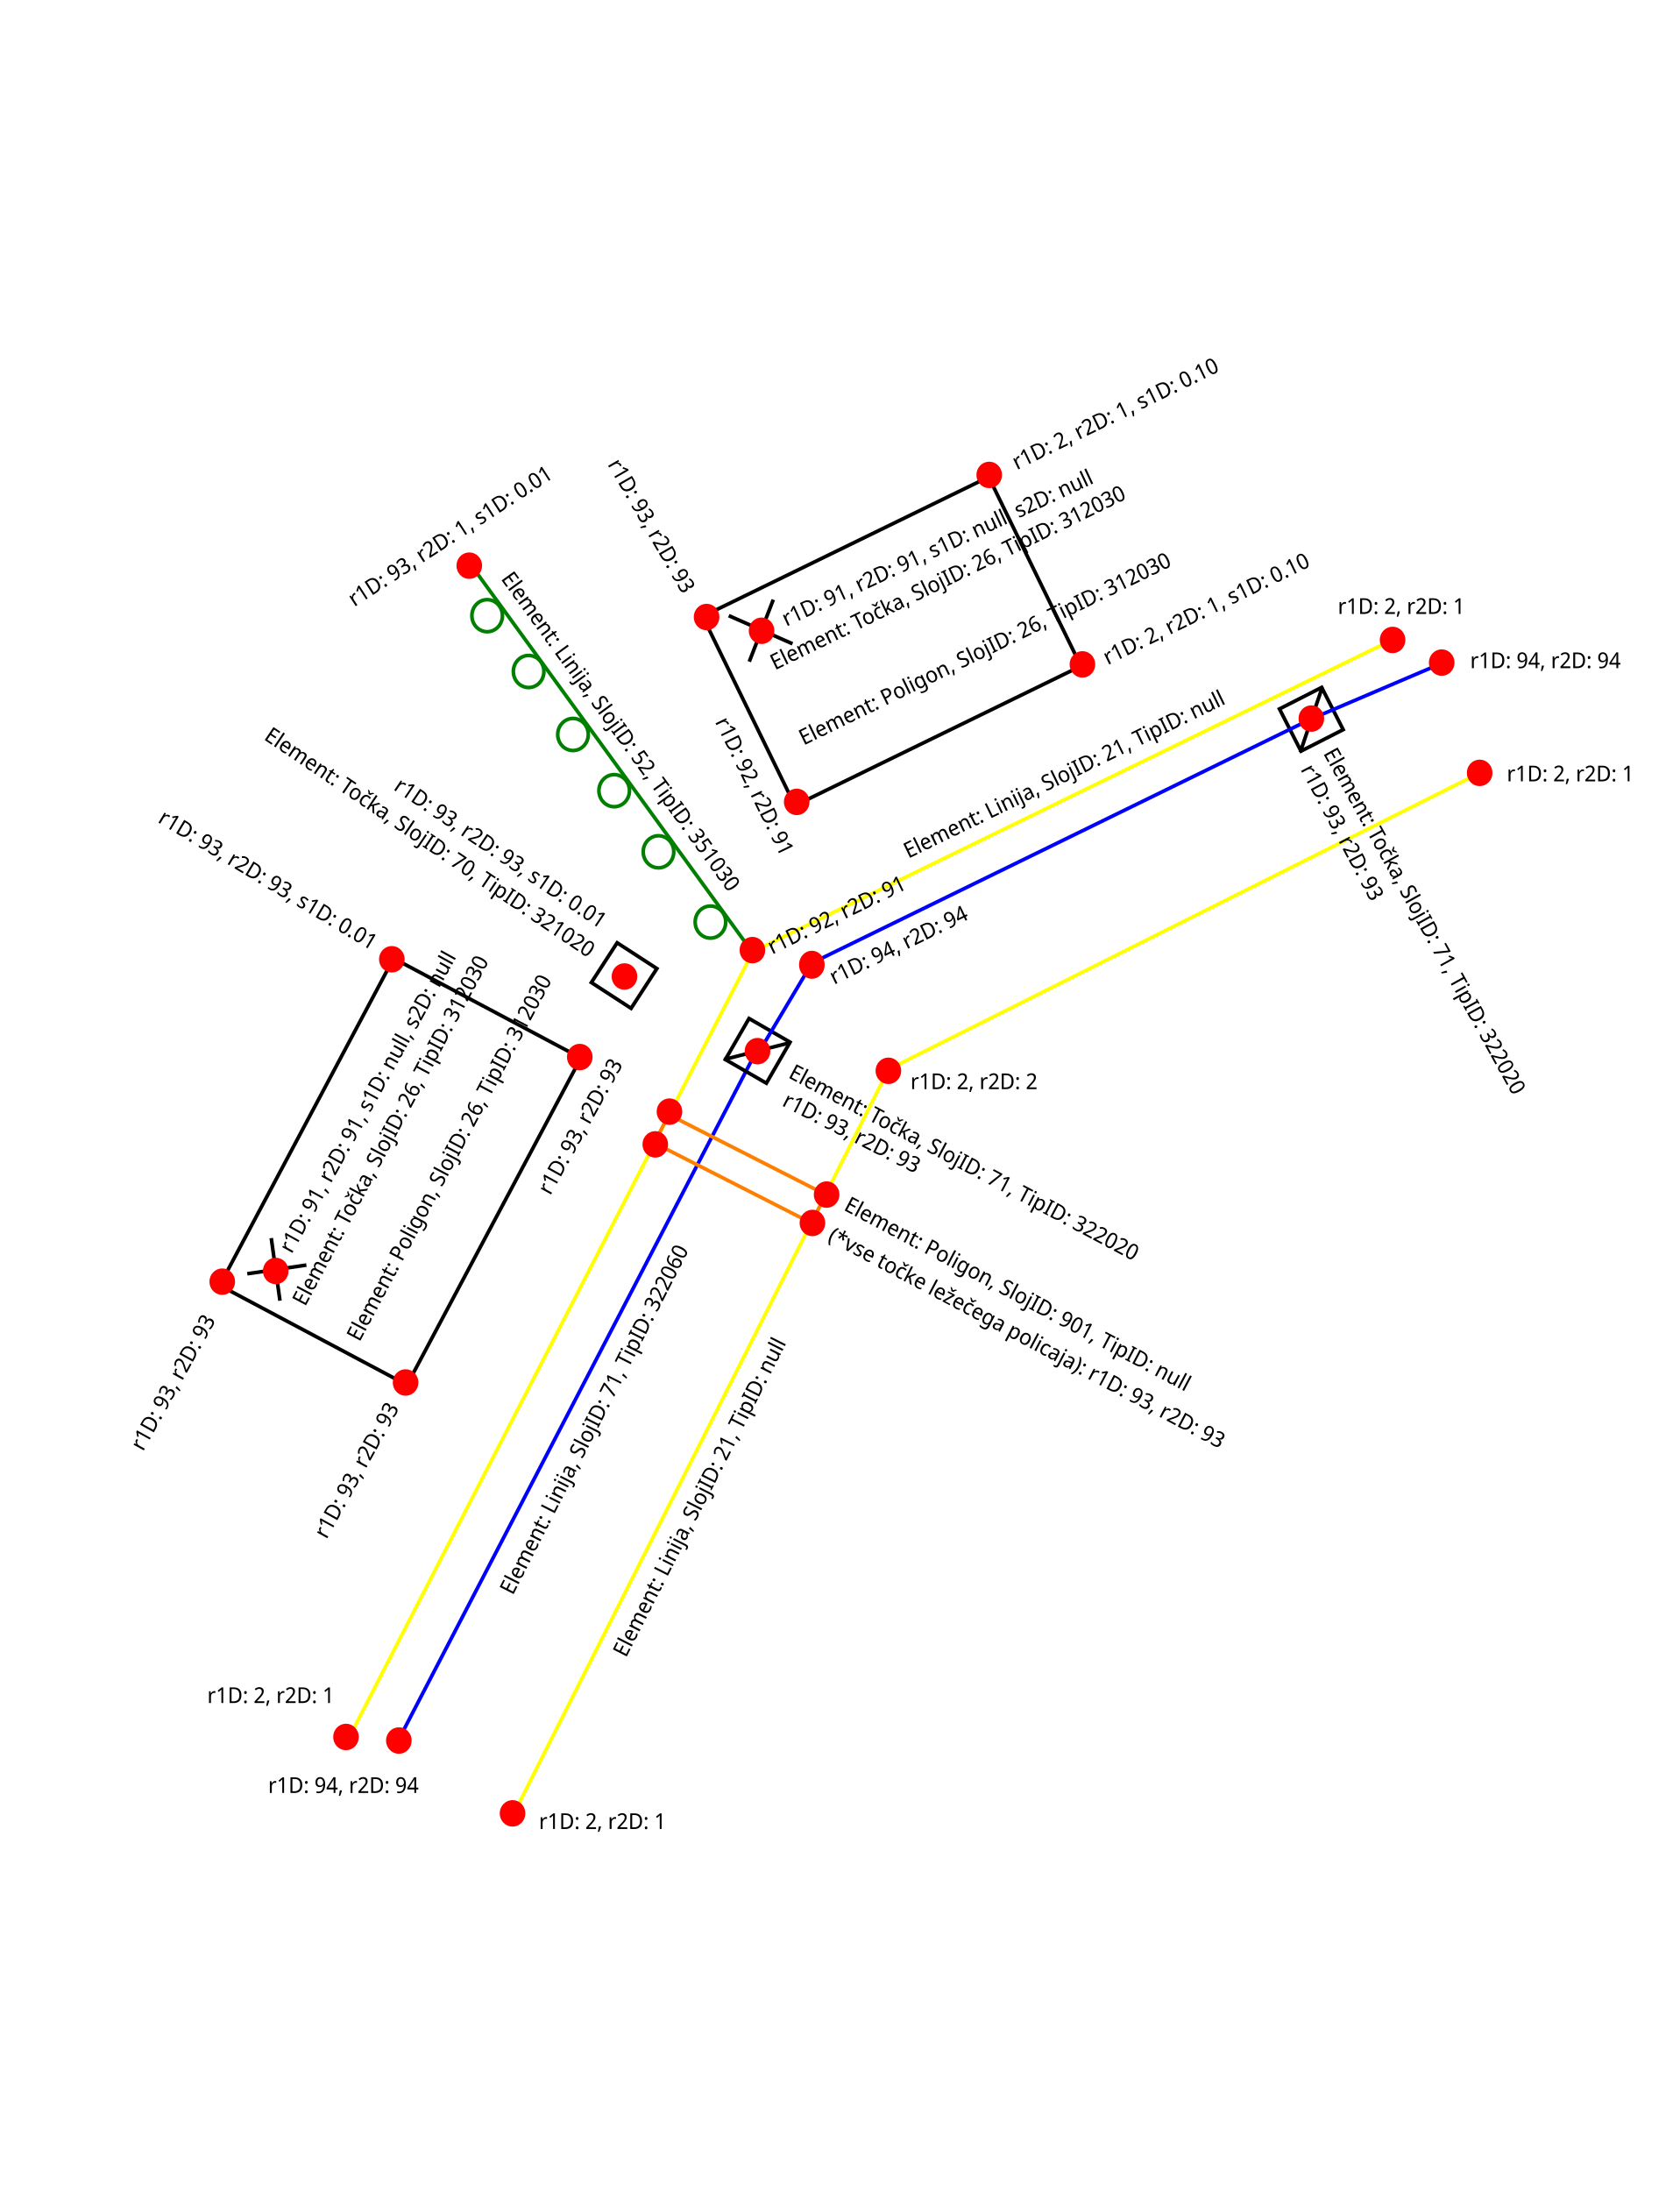
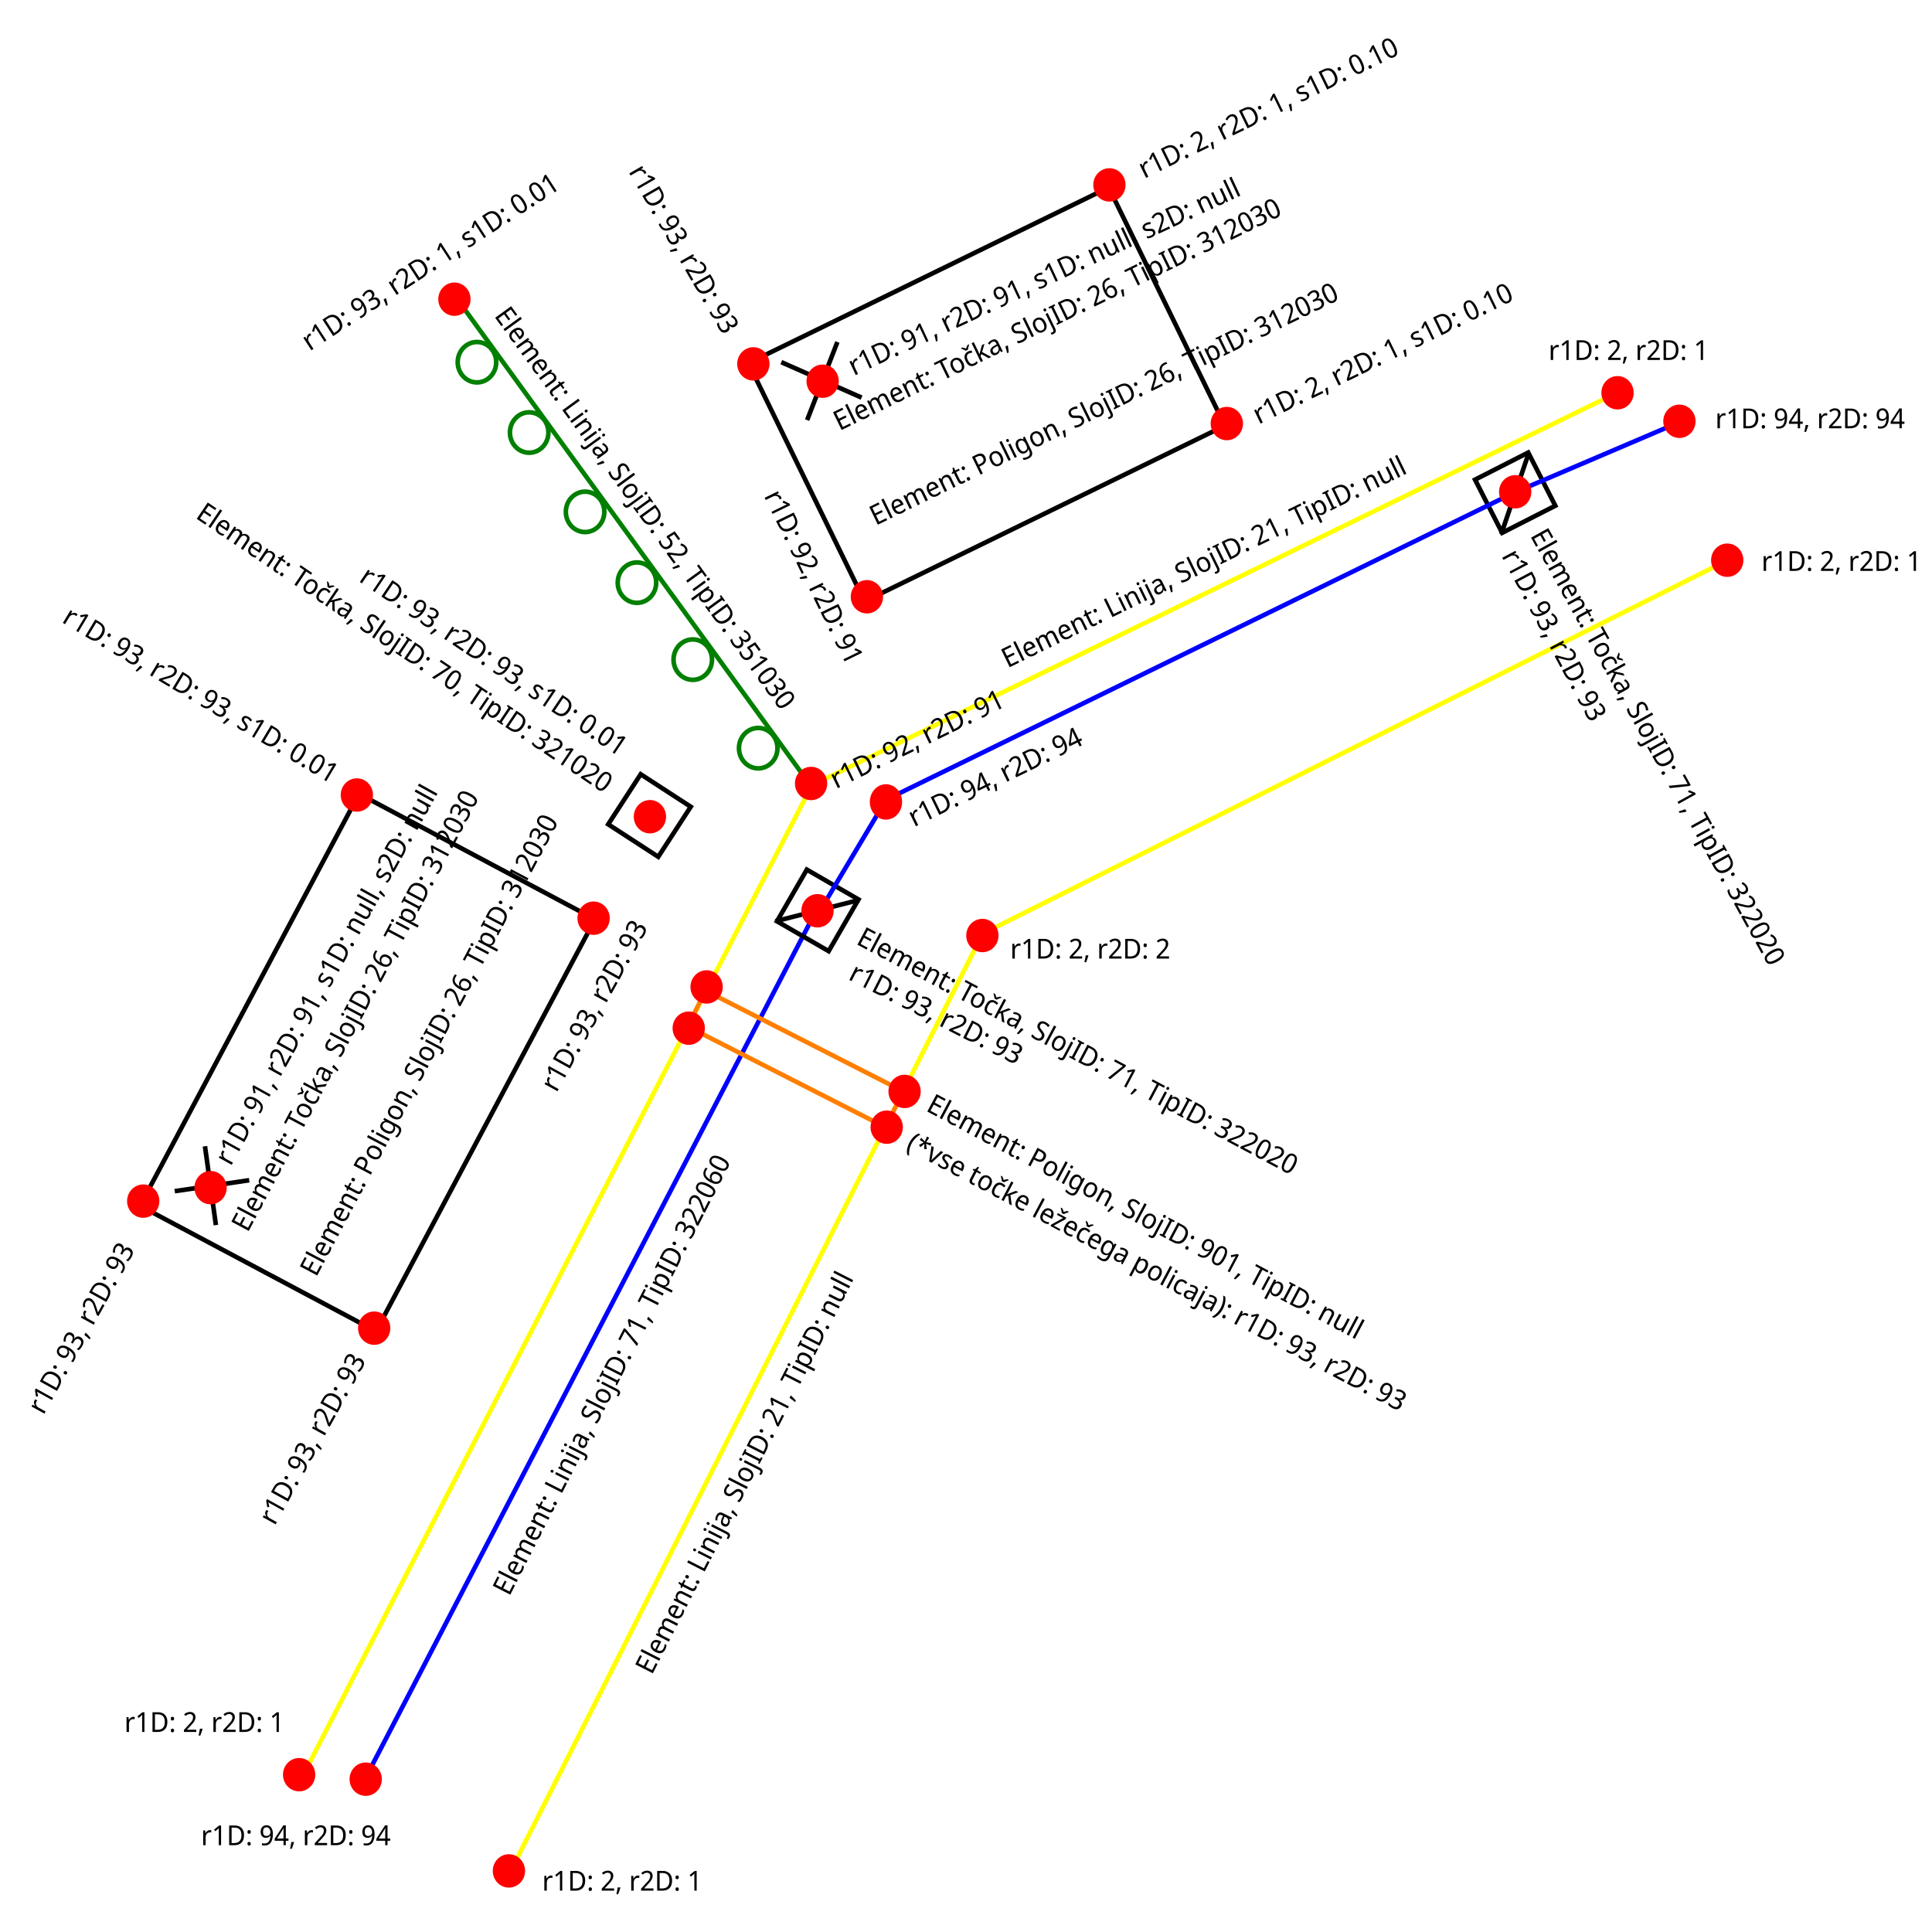
- <svg xmlns="http://www.w3.org/2000/svg" width="460" height="600">
+ <svg xmlns="http://www.w3.org/2000/svg" width="420" height="420">
  <g>
-     <line stroke-linecap="undefined" stroke-linejoin="undefined" id="svg_1" y2="261" x2="206" y1="477" x1="95" stroke="#ffff00" fill="none" />
-     <path id="svg_3" d="m206.427,260.486l175.446,-85.548" opacity="undefined" stroke-linecap="undefined" stroke-linejoin="undefined" stroke="#ffff00" fill="none" />
-     <line stroke="#007f00" id="svg_15" y2="260.952" x2="206.19" y1="154.398" x1="128.765" fill="none" />
-     <line id="svg_9" y2="292.857" x2="243.333" y1="496.19" x1="140.952" stroke="#ffff00" fill="none" />
-     <path id="svg_11" d="m404.762,211.905l-161.429,80.952" opacity="undefined" stroke="#ffff00" fill="none" />
-     <rect transform="rotate(-26 244.221 175.606)" id="svg_12" height="57.619" width="87.143" y="146.796" x="200.65" stroke="#000000" fill="none" />
-     <rect transform="rotate(-152 109.621 320.861)" id="svg_16" height="101.429" width="58.095" y="270.147" x="80.574" stroke="#000000" fill="none" />
-     <line id="svg_17" y2="356.19" x2="76.667" y1="339.048" x1="74.286" stroke="#000000" fill="none" />
-     <path id="svg_19" d="m67.717,348.816l16.19,-2.381" opacity="undefined" stroke="#000000" fill="none" />
-     <line transform="rotate(-59 208.305 172.448)" stroke="#000000" id="svg_20" y2="181.916" x2="209.496" y1="162.98" x1="207.115" fill="none" />
-     <line transform="rotate(-62 208.481 172.703)" stroke="#000000" id="svg_21" y2="171.623" x2="217.519" y1="173.784" x1="199.443" fill="none" />
-     <ellipse stroke="#ff0000" ry="3.129" rx="3.011" id="svg_23" cy="172.736" cx="208.563" fill="#ff0000" />
-     <ellipse stroke="#ff0000" ry="3.129" rx="3.011" id="svg_24" cy="348.05" cx="75.509" fill="#ff0000" />
-     <ellipse stroke="#ff0000" ry="3.129" rx="3.011" id="svg_25" cy="154.905" cx="128.517" fill="#ff0000" />
-     <ellipse stroke="#ff0000" ry="3.129" rx="3.011" id="svg_26" cy="260.184" cx="206.053" fill="#ff0000" />
-     <ellipse stroke="#ff0000" ry="3.129" rx="3.011" id="svg_27" cy="175.247" cx="381.366" fill="#ff0000" />
-     <ellipse stroke="#ff0000" ry="3.129" rx="3.011" id="svg_28" cy="211.648" cx="405.216" fill="#ff0000" />
-     <ellipse stroke="#ff0000" ry="3.129" rx="3.011" id="svg_29" cy="293.238" cx="243.291" fill="#ff0000" />
-     <ellipse stroke="#ff0000" ry="3.129" rx="3.011" id="svg_30" cy="219.598" cx="218.187" fill="#ff0000" />
-     <ellipse stroke="#ff0000" ry="3.129" rx="3.011" id="svg_31" cy="168.971" cx="193.501" fill="#ff0000" />
-     <ellipse stroke="#ff0000" ry="3.129" rx="3.011" id="svg_32" cy="181.941" cx="296.429" fill="#ff0000" />
-     <ellipse stroke="#ff0000" ry="3.129" rx="3.011" id="svg_33" cy="130.058" cx="270.906" fill="#ff0000" />
-     <ellipse stroke="#ff0000" ry="3.129" rx="3.011" id="svg_34" cy="262.694" cx="107.308" fill="#ff0000" />
-     <ellipse stroke="#ff0000" ry="3.129" rx="3.011" id="svg_35" cy="289.472" cx="158.773" fill="#ff0000" />
-     <ellipse stroke="#ff0000" ry="3.129" rx="3.011" id="svg_36" cy="378.594" cx="111.074" fill="#ff0000" />
-     <ellipse stroke="#ff0000" ry="3.129" rx="3.011" id="svg_37" cy="350.979" cx="60.865" fill="#ff0000" />
-     <ellipse stroke="#ff0000" ry="3.129" rx="3.011" id="svg_38" cy="475.665" cx="94.756" fill="#ff0000" />
-     <ellipse stroke="#ff0000" ry="3.129" rx="3.011" id="svg_39" cy="496.585" cx="140.363" fill="#ff0000" />
-     <ellipse ry="4.393" rx="4.184" id="svg_41" cy="252.509" cx="194.559" stroke="#007f00" fill="none" />
-     <ellipse ry="4.393" rx="4.184" id="svg_42" cy="233.263" cx="180.334" stroke="#007f00" fill="none" />
-     <ellipse ry="4.393" rx="4.184" id="svg_43" cy="216.526" cx="168.2" stroke="#007f00" fill="none" />
-     <ellipse ry="4.393" rx="4.184" id="svg_44" cy="201.136" cx="156.921" stroke="#007f00" fill="none" />
-     <ellipse ry="4.393" rx="4.184" id="svg_45" cy="183.89" cx="144.769" stroke="#007f00" fill="none" />
-     <rect transform="rotate(-57 170.919 267.154)" id="svg_47" height="12.971" width="12.971" y="260.668" x="164.434" stroke="#000000" fill="none" />
-     <line id="svg_58" y2="287.336" x2="207.424" y1="476.419" x1="109.17" stroke="#0000ff" fill="none" />
-     <g transform="rotate(-93 207.385 287.779)" id="svg_50">
-       <path transform="rotate(-57 207.385 287.895)" id="svg_49" d="m200.899,281.41l12.971,0l0,12.971l-12.971,0l0,-12.971z" opacity="undefined" stroke="#000000" fill="none" />
-       <line stroke="#000000" id="svg_46" y2="296.984" x2="209.174" y1="278.574" x1="205.502" fill="none" />
+     <line stroke-linecap="undefined" stroke-linejoin="undefined" id="svg_1" y2="171.135" x2="176.27" y1="387.135" x1="65.27" stroke="#ffff00" fill="none" />
+     <path id="svg_3" d="m176.697,170.621l175.446,-85.548" opacity="undefined" stroke-linecap="undefined" stroke-linejoin="undefined" stroke="#ffff00" fill="none" />
+     <line stroke="#007f00" id="svg_15" y2="171.087" x2="176.461" y1="64.533" x1="99.035" fill="none" />
+     <line id="svg_9" y2="202.992" x2="213.604" y1="406.326" x1="111.223" stroke="#ffff00" fill="none" />
+     <path id="svg_11" d="m375.032,122.04l-161.429,80.952" opacity="undefined" stroke="#ffff00" fill="none" />
+     <rect transform="rotate(-26 214.491 85.7408)" id="svg_12" height="57.619" width="87.143" y="56.931" x="170.92" stroke="#000000" fill="none" />
+     <rect transform="rotate(-152 79.8913 230.996)" id="svg_16" height="101.429" width="58.095" y="180.282" x="50.844" stroke="#000000" fill="none" />
+     <line id="svg_17" y2="266.326" x2="46.937" y1="249.183" x1="44.556" stroke="#000000" fill="none" />
+     <path id="svg_19" d="m37.987,258.951l16.19,-2.381" opacity="undefined" stroke="#000000" fill="none" />
+     <line transform="rotate(-59 178.576 82.5835)" stroke="#000000" id="svg_20" y2="92.052" x2="179.766" y1="73.115" x1="177.385" fill="none" />
+     <line transform="rotate(-62 178.751 82.8385)" stroke="#000000" id="svg_21" y2="81.758" x2="187.789" y1="83.919" x1="169.713" fill="none" />
+     <ellipse stroke="#ff0000" ry="3.129" rx="3.011" id="svg_23" cy="82.871" cx="178.834" fill="#ff0000" />
+     <ellipse stroke="#ff0000" ry="3.129" rx="3.011" id="svg_24" cy="258.185" cx="45.779" fill="#ff0000" />
+     <ellipse stroke="#ff0000" ry="3.129" rx="3.011" id="svg_25" cy="65.04" cx="98.788" fill="#ff0000" />
+     <ellipse stroke="#ff0000" ry="3.129" rx="3.011" id="svg_26" cy="170.319" cx="176.323" fill="#ff0000" />
+     <ellipse stroke="#ff0000" ry="3.129" rx="3.011" id="svg_27" cy="85.382" cx="351.637" fill="#ff0000" />
+     <ellipse stroke="#ff0000" ry="3.129" rx="3.011" id="svg_28" cy="121.783" cx="375.486" fill="#ff0000" />
+     <ellipse stroke="#ff0000" ry="3.129" rx="3.011" id="svg_29" cy="203.373" cx="213.562" fill="#ff0000" />
+     <ellipse stroke="#ff0000" ry="3.129" rx="3.011" id="svg_30" cy="129.733" cx="188.457" fill="#ff0000" />
+     <ellipse stroke="#ff0000" ry="3.129" rx="3.011" id="svg_31" cy="79.106" cx="163.771" fill="#ff0000" />
+     <ellipse stroke="#ff0000" ry="3.129" rx="3.011" id="svg_32" cy="92.076" cx="266.699" fill="#ff0000" />
+     <ellipse stroke="#ff0000" ry="3.129" rx="3.011" id="svg_33" cy="40.194" cx="241.177" fill="#ff0000" />
+     <ellipse stroke="#ff0000" ry="3.129" rx="3.011" id="svg_34" cy="172.829" cx="77.579" fill="#ff0000" />
+     <ellipse stroke="#ff0000" ry="3.129" rx="3.011" id="svg_35" cy="199.607" cx="129.043" fill="#ff0000" />
+     <ellipse stroke="#ff0000" ry="3.129" rx="3.011" id="svg_36" cy="288.729" cx="81.344" fill="#ff0000" />
+     <ellipse stroke="#ff0000" ry="3.129" rx="3.011" id="svg_37" cy="261.114" cx="31.135" fill="#ff0000" />
+     <ellipse stroke="#ff0000" ry="3.129" rx="3.011" id="svg_38" cy="385.8" cx="65.026" fill="#ff0000" />
+     <ellipse stroke="#ff0000" ry="3.129" rx="3.011" id="svg_39" cy="406.72" cx="110.633" fill="#ff0000" />
+     <ellipse ry="4.393" rx="4.184" id="svg_41" cy="162.644" cx="164.83" stroke="#007f00" fill="none" />
+     <ellipse ry="4.393" rx="4.184" id="svg_42" cy="143.398" cx="150.604" stroke="#007f00" fill="none" />
+     <ellipse ry="4.393" rx="4.184" id="svg_43" cy="126.661" cx="138.47" stroke="#007f00" fill="none" />
+     <ellipse ry="4.393" rx="4.184" id="svg_44" cy="111.272" cx="127.191" stroke="#007f00" fill="none" />
+     <ellipse ry="4.393" rx="4.184" id="svg_45" cy="94.025" cx="115.039" stroke="#007f00" fill="none" />
+     <rect transform="rotate(-57 141.19 177.289)" id="svg_47" height="12.971" width="12.971" y="170.803" x="134.704" stroke="#000000" fill="none" />
+     <line id="svg_58" y2="197.471" x2="177.694" y1="386.554" x1="79.441" stroke="#0000ff" fill="none" />
+     <g transform="rotate(-93 177.655 197.915)" id="svg_50">
+       <path transform="rotate(-57 177.655 198.03)" id="svg_49" d="m171.17,191.545l12.971,0l0,12.971l-12.971,0l0,-12.971z" opacity="undefined" stroke="#000000" fill="none" />
+       <line stroke="#000000" id="svg_46" y2="207.12" x2="179.445" y1="188.71" x1="175.772" fill="none" />
    </g>
-     <g transform="rotate(-150 359.058 197.073)" id="svg_54">
-       <path transform="rotate(-57 359.057 197.189)" id="svg_52" d="m352.572,190.704l12.971,0l0,12.971l-12.971,0l0,-12.971z" opacity="undefined" stroke="#000000" fill="none" />
-       <line stroke="#000000" id="svg_53" y2="206.278" x2="360.847" y1="187.868" x1="357.174" fill="none" />
+     <g transform="rotate(-150 329.328 107.208)" id="svg_54">
+       <path transform="rotate(-57 329.328 107.324)" id="svg_52" d="m322.842,100.839l12.971,0l0,12.971l-12.971,0l0,-12.971z" opacity="undefined" stroke="#000000" fill="none" />
+       <line stroke="#000000" id="svg_53" y2="116.413" x2="331.117" y1="98.003" x1="327.445" fill="none" />
    </g>
-     <path id="svg_60" d="m221.397,264.192l138.428,-67.686" opacity="undefined" stroke="#0000ff" fill="none" />
-     <line id="svg_64" y2="196.943" x2="358.952" y1="181.659" x1="394.76" stroke="#0000ff" fill="none" />
-     <ellipse stroke="#ff0000" ry="3.129" rx="3.011" id="svg_55" cy="196.778" cx="359.119" fill="#ff0000" />
-     <line stroke="#0000ff" id="svg_59" y2="264.629" x2="221.834" y1="287.336" x1="208.297" fill="none" />
-     <ellipse stroke="#ff0000" ry="3.129" rx="3.011" id="svg_56" cy="287.856" cx="207.447" fill="#ff0000" />
-     <ellipse stroke="#ff0000" ry="3.129" rx="3.011" id="svg_57" cy="267.41" cx="171.015" fill="#ff0000" />
-     <ellipse stroke="#ff0000" ry="3.348" rx="3.011" id="svg_61" cy="264.199" cx="222.331" fill="#ff0000" />
-     <ellipse stroke="#ff0000" ry="3.129" rx="3.011" id="svg_62" cy="476.644" cx="109.23" fill="#ff0000" />
-     <ellipse stroke="#ff0000" ry="3.129" rx="3.011" id="svg_65" cy="181.448" cx="394.82" fill="#ff0000" />
-     <text style="cursor: move;" stroke="#ff0000" xml:space="preserve" text-anchor="start" font-family="'Noto Sans Display'" font-size="6" stroke-width="0" id="svg_69" y="213.974" x="412.664" fill="#000000">r1D: 2, r2D: 1</text>
-     <text stroke="#ff0000" xml:space="preserve" text-anchor="start" font-family="'Noto Sans Display'" font-size="6" stroke-width="0" id="svg_70" y="298.253" x="249.345" fill="#000000">r1D: 2, r2D: 2</text>
-     <text transform="rotate(-26 305.973 112.734)" style="cursor: move;" stroke="#ff0000" xml:space="preserve" text-anchor="start" font-family="'Noto Sans Display'" font-size="6" stroke-width="0" id="svg_71" y="115.057" x="274.236" fill="#000000">r1D: 2, r2D: 1, s1D: 0.10</text>
-     <text transform="rotate(61 390.502 252.183)" stroke="#ff0000" xml:space="preserve" text-anchor="start" font-family="'Noto Sans Display'" font-size="6" stroke-width="0" id="svg_72" y="254.585" x="336.681" fill="#000000">Element: Točka, SlojID: 71, TipID: 322020</text>
-     <text transform="rotate(28 264.301 318.122)" stroke="#ff0000" xml:space="preserve" text-anchor="start" font-family="'Noto Sans Display'" font-size="6" stroke-width="0" id="svg_73" y="320.524" x="210.48" fill="#000000">Element: Točka, SlojID: 71, TipID: 322020</text>
-     <text transform="rotate(34 118.013 230.454)" stroke="#ff0000" xml:space="preserve" text-anchor="start" font-family="'Noto Sans Display'" font-size="6" stroke-width="0" id="svg_74" y="232.856" x="64.192" fill="#000000">Element: Točka, SlojID: 70, TipID: 321020</text>
-     <text transform="rotate(54 170.335 200.218)" stroke="#ff0000" xml:space="preserve" text-anchor="start" font-family="'Noto Sans Display'" font-size="6" stroke-width="0" id="svg_75" y="202.62" x="117.031" fill="#000000">Element: Linija, SlojID: 52, TipID: 351030</text>
-     <text transform="rotate(-63 191.27 409.825)" stroke="#ff0000" xml:space="preserve" text-anchor="start" font-family="'Noto Sans Display'" font-size="6" stroke-width="0" id="svg_76" y="412.227" x="142.795" fill="#000000">Element: Linija, SlojID: 21, TipID: null</text>
-     <text transform="rotate(62 367.845 227.857)" stroke="#ff0000" xml:space="preserve" text-anchor="start" font-family="'Noto Sans Display'" font-size="6" stroke-width="0" id="svg_77" y="230.18" x="347.182" fill="#000000">r1D: 93, r2D: 93</text>
-     <ellipse ry="4.393" rx="4.184" id="svg_78" cy="168.606" cx="133.415" stroke="#007f00" fill="none" />
-     <text transform="rotate(-26 330.864 166.149)" stroke="#ff0000" xml:space="preserve" text-anchor="start" font-family="'Noto Sans Display'" font-size="6" stroke-width="0" id="svg_79" y="168.471" x="299.127" fill="#000000">r1D: 2, r2D: 1, s1D: 0.10</text>
-     <text style="cursor: move;" stroke="#ff0000" xml:space="preserve" text-anchor="start" font-family="'Noto Sans Display'" font-size="6" stroke-width="0" id="svg_80" y="182.969" x="402.62" fill="#000000">r1D: 94, r2D: 94</text>
-     <text stroke="#ff0000" xml:space="preserve" text-anchor="start" font-family="'Noto Sans Display'" font-size="6" stroke-width="0" id="svg_81" y="168.122" x="366.376" fill="#000000">r1D: 2, r2D: 1</text>
-     <text transform="rotate(-33 123.74 146.149)" style="cursor: move;" stroke="#ff0000" xml:space="preserve" text-anchor="start" font-family="'Noto Sans Display'" font-size="6" stroke-width="0" id="svg_82" y="148.472" x="90.393" fill="#000000">r1D: 93, r2D: 1, s1D: 0.01</text>
-     <text transform="rotate(-26 291.267 211.731)" stroke="#ff0000" xml:space="preserve" text-anchor="start" font-family="'Noto Sans Display'" font-size="6" stroke-width="0" id="svg_83" y="214.132" x="242.792" fill="#000000">Element: Linija, SlojID: 21, TipID: null</text>
-     <text transform="rotate(-63 162.475 388.428)" stroke="#ff0000" xml:space="preserve" text-anchor="start" font-family="'Noto Sans Display'" font-size="6" stroke-width="0" id="svg_85" y="390.83" x="109.17" fill="#000000">Element: Linija, SlojID: 71, TipID: 322060</text>
-     <text transform="rotate(-61 97.7889 401.872)" stroke="#ff0000" xml:space="preserve" text-anchor="start" font-family="'Noto Sans Display'" font-size="6" stroke-width="0" id="svg_86" y="404.145" x="76.441" fill="#000000">r1D: 93, r2D: 93</text>
-     <text transform="rotate(31 74.1414 241.101)" stroke="#ff0000" xml:space="preserve" text-anchor="start" font-family="'Noto Sans Display'" font-size="6" stroke-width="0" id="svg_87" y="243.374" x="39.181" fill="#000000">r1D: 93, r2D: 93, s1D: 0.01</text>
-     <text stroke="#ff0000" xml:space="preserve" text-anchor="start" font-family="'Noto Sans Display'" font-size="6" stroke-width="0" id="svg_88" y="500.873" x="147.598" fill="#000000">r1D: 2, r2D: 1</text>
-     <text stroke="#ff0000" xml:space="preserve" text-anchor="start" font-family="'Noto Sans Display'" font-size="6" stroke-width="0" id="svg_89" y="466.376" x="56.769" fill="#000000">r1D: 2, r2D: 1</text>
-     <text transform="rotate(-26 269.675 177.298)" stroke="#ff0000" xml:space="preserve" text-anchor="start" font-family="'Noto Sans Display'" font-size="6" stroke-width="0" id="svg_91" y="179.699" x="213.322" fill="#000000">Element: Poligon, SlojID: 26, TipID: 312030</text>
-     <text transform="rotate(-26 261.802 156.708)" stroke="#ff0000" xml:space="preserve" text-anchor="start" font-family="'Noto Sans Display'" font-size="6" stroke-width="0" id="svg_92" y="159.11" x="205.45" fill="#000000">Element: Točka, SlojID: 26, TipID: 312030</text>
-     <rect transform="rotate(27 202.667 320.073)" stroke="#ff7f00" id="svg_93" height="8.712" width="48.246" y="315.717" x="178.544" fill="none" />
-     <text transform="rotate(28 278.819 354.183)" stroke="#ff0000" xml:space="preserve" text-anchor="start" font-family="'Noto Sans Display'" font-size="6" stroke-width="0" id="svg_95" y="356.455" x="225.685" fill="#000000">Element: Poligon, SlojID: 901, TipID: null</text>
-     <text stroke="#ff0000" xml:space="preserve" text-anchor="start" font-family="'Noto Sans Display'" font-size="6" stroke-width="0" id="svg_96" y="490.997" x="73.435" fill="#000000">r1D: 94, r2D: 94</text>
-     <text transform="rotate(-61 47.5516 377.836)" stroke="#ff0000" xml:space="preserve" text-anchor="start" font-family="'Noto Sans Display'" font-size="6" stroke-width="0" id="svg_97" y="380.077" x="26.207" fill="#000000">r1D: 93, r2D: 93</text>
-     <text transform="rotate(-62 122.864 316.924)" stroke="#ff0000" xml:space="preserve" text-anchor="start" font-family="'Noto Sans Display'" font-size="6" stroke-width="0" id="svg_98" y="319.165" x="66.627" fill="#000000">Element: Poligon, SlojID: 26, TipID: 312030</text>
-     <text transform="rotate(-62 106.792 309.459)" stroke="#ff0000" xml:space="preserve" text-anchor="start" font-family="'Noto Sans Display'" font-size="6" stroke-width="0" id="svg_99" y="311.701" x="53.087" fill="#000000">Element: Točka, SlojID: 26, TipID: 312030</text>
-     <text transform="rotate(-61 159.059 307.725)" stroke="#ff0000" xml:space="preserve" text-anchor="start" font-family="'Noto Sans Display'" font-size="6" stroke-width="0" id="svg_100" y="309.998" x="137.711" fill="#000000">r1D: 93, r2D: 93</text>
-     <ellipse stroke="#ff0000" ry="3.129" rx="3.011" id="svg_101" cy="313.384" cx="179.453" fill="#ff0000" />
-     <ellipse stroke="#ff0000" ry="3.129" rx="3.011" id="svg_102" cy="304.418" cx="183.338" fill="#ff0000" />
-     <ellipse stroke="#ff0000" ry="3.129" rx="3.011" id="svg_103" cy="327.133" cx="226.377" fill="#ff0000" />
-     <ellipse stroke="#ff0000" ry="3.129" rx="3.011" id="svg_104" cy="334.904" cx="222.491" fill="#ff0000" />
-     <text transform="rotate(-26 246.554 258.148)" stroke="#ff0000" xml:space="preserve" text-anchor="start" font-family="'Noto Sans Display'" font-size="6" stroke-width="0" id="svg_107" y="260.576" x="225.215" fill="#000000">r1D: 94, r2D: 94</text>
-     <text transform="rotate(27 233.426 309.886)" stroke="#ff0000" xml:space="preserve" text-anchor="start" font-family="'Noto Sans Display'" font-size="6" stroke-width="0" id="svg_108" y="312.313" x="212.813" fill="#000000">r1D: 93, r2D: 93</text>
-     <text transform="rotate(-61 100.689 300.951)" stroke="#ff0000" xml:space="preserve" text-anchor="start" font-family="'Noto Sans Display'" font-size="6" stroke-width="0" id="svg_109" y="303.378" x="53.392" fill="#000000">r1D: 91, r2D: 91, s1D: null, s2D: null</text>
-     <text transform="rotate(-25 257.246 149.489)" stroke="#ff0000" xml:space="preserve" text-anchor="start" font-family="'Noto Sans Display'" font-size="6" stroke-width="0" id="svg_110" y="151.812" x="209.925" fill="#000000">r1D: 91, r2D: 91, s1D: null, s2D: null</text>
-     <text transform="rotate(34 137.851 233.75)" stroke="#ff0000" xml:space="preserve" text-anchor="start" font-family="'Noto Sans Display'" font-size="6" stroke-width="0" id="svg_111" y="236.073" x="102.894" fill="#000000">r1D: 93, r2D: 93, s1D: 0.01</text>
-     <text transform="rotate(28 282.01 366.472)" stroke="#ff0000" xml:space="preserve" text-anchor="start" font-family="'Noto Sans Display'" font-size="6" stroke-width="0" id="svg_112" y="368.795" x="220.334" fill="#000000">(*vse točke ležečega policaja): r1D: 93, r2D: 93</text>
-     <text transform="rotate(60 178.997 144.485)" stroke="#ff0000" xml:space="preserve" text-anchor="start" font-family="'Noto Sans Display'" font-size="6" stroke-width="0" id="svg_113" y="146.808" x="157.648" fill="#000000">r1D: 93, r2D: 93</text>
-     <text transform="rotate(64 207.204 215.831)" style="cursor: move;" stroke="#ff0000" xml:space="preserve" text-anchor="start" font-family="'Noto Sans Display'" font-size="6" stroke-width="0" id="svg_114" y="218.154" x="185.854" fill="#000000">r1D: 92, r2D: 91</text>
-     <text transform="rotate(-26 229.641 249.957)" style="cursor: move;" stroke="#ff0000" xml:space="preserve" text-anchor="start" font-family="'Noto Sans Display'" font-size="6" stroke-width="0" id="svg_115" y="252.28" x="208.291" fill="#000000">r1D: 92, r2D: 91</text>
+     <path id="svg_60" d="m191.668,174.327l138.428,-67.686" opacity="undefined" stroke="#0000ff" fill="none" />
+     <line id="svg_64" y2="107.078" x2="329.222" y1="91.794" x1="365.03" stroke="#0000ff" fill="none" />
+     <ellipse stroke="#ff0000" ry="3.129" rx="3.011" id="svg_55" cy="106.914" cx="329.389" fill="#ff0000" />
+     <line stroke="#0000ff" id="svg_59" y2="174.764" x2="192.104" y1="197.471" x1="178.567" fill="none" />
+     <ellipse stroke="#ff0000" ry="3.129" rx="3.011" id="svg_56" cy="197.991" cx="177.717" fill="#ff0000" />
+     <ellipse stroke="#ff0000" ry="3.129" rx="3.011" id="svg_57" cy="177.545" cx="141.286" fill="#ff0000" />
+     <ellipse stroke="#ff0000" ry="3.348" rx="3.011" id="svg_61" cy="174.334" cx="192.601" fill="#ff0000" />
+     <ellipse stroke="#ff0000" ry="3.129" rx="3.011" id="svg_62" cy="386.779" cx="79.5" fill="#ff0000" />
+     <ellipse stroke="#ff0000" ry="3.129" rx="3.011" id="svg_65" cy="91.583" cx="365.09" fill="#ff0000" />
+     <text style="cursor: move;" stroke="#ff0000" xml:space="preserve" text-anchor="start" font-family="'Noto Sans Display'" font-size="6" stroke-width="0" id="svg_69" y="124.109" x="382.934" fill="#000000">r1D: 2, r2D: 1</text>
+     <text stroke="#ff0000" xml:space="preserve" text-anchor="start" font-family="'Noto Sans Display'" font-size="6" stroke-width="0" id="svg_70" y="208.388" x="219.615" fill="#000000">r1D: 2, r2D: 2</text>
+     <text transform="rotate(-26 276.244 22.8691)" style="cursor: move;" stroke="#ff0000" xml:space="preserve" text-anchor="start" font-family="'Noto Sans Display'" font-size="6" stroke-width="0" id="svg_71" y="25.192" x="244.506" fill="#000000">r1D: 2, r2D: 1, s1D: 0.10</text>
+     <text transform="rotate(61 360.772 162.318)" stroke="#ff0000" xml:space="preserve" text-anchor="start" font-family="'Noto Sans Display'" font-size="6" stroke-width="0" id="svg_72" y="164.72" x="306.951" fill="#000000">Element: Točka, SlojID: 71, TipID: 322020</text>
+     <text transform="rotate(28 234.571 228.257)" stroke="#ff0000" xml:space="preserve" text-anchor="start" font-family="'Noto Sans Display'" font-size="6" stroke-width="0" id="svg_73" y="230.659" x="180.751" fill="#000000">Element: Točka, SlojID: 71, TipID: 322020</text>
+     <text transform="rotate(34 88.2831 140.589)" stroke="#ff0000" xml:space="preserve" text-anchor="start" font-family="'Noto Sans Display'" font-size="6" stroke-width="0" id="svg_74" y="142.991" x="34.462" fill="#000000">Element: Točka, SlojID: 70, TipID: 321020</text>
+     <text transform="rotate(54 140.605 110.353)" stroke="#ff0000" xml:space="preserve" text-anchor="start" font-family="'Noto Sans Display'" font-size="6" stroke-width="0" id="svg_75" y="112.755" x="87.301" fill="#000000">Element: Linija, SlojID: 52, TipID: 351030</text>
+     <text transform="rotate(-63 161.54 319.96)" stroke="#ff0000" xml:space="preserve" text-anchor="start" font-family="'Noto Sans Display'" font-size="6" stroke-width="0" id="svg_76" y="322.362" x="113.065" fill="#000000">Element: Linija, SlojID: 21, TipID: null</text>
+     <text transform="rotate(62 338.115 137.992)" stroke="#ff0000" xml:space="preserve" text-anchor="start" font-family="'Noto Sans Display'" font-size="6" stroke-width="0" id="svg_77" y="140.315" x="317.452" fill="#000000">r1D: 93, r2D: 93</text>
+     <ellipse ry="4.393" rx="4.184" id="svg_78" cy="78.742" cx="103.685" stroke="#007f00" fill="none" />
+     <text transform="rotate(-26 301.134 76.2836)" stroke="#ff0000" xml:space="preserve" text-anchor="start" font-family="'Noto Sans Display'" font-size="6" stroke-width="0" id="svg_79" y="78.607" x="269.397" fill="#000000">r1D: 2, r2D: 1, s1D: 0.10</text>
+     <text style="cursor: move;" stroke="#ff0000" xml:space="preserve" text-anchor="start" font-family="'Noto Sans Display'" font-size="6" stroke-width="0" id="svg_80" y="93.105" x="372.89" fill="#000000">r1D: 94, r2D: 94</text>
+     <text stroke="#ff0000" xml:space="preserve" text-anchor="start" font-family="'Noto Sans Display'" font-size="6" stroke-width="0" id="svg_81" y="78.257" x="336.646" fill="#000000">r1D: 2, r2D: 1</text>
+     <text transform="rotate(-33 94.0107 56.2838)" style="cursor: move;" stroke="#ff0000" xml:space="preserve" text-anchor="start" font-family="'Noto Sans Display'" font-size="6" stroke-width="0" id="svg_82" y="58.607" x="60.663" fill="#000000">r1D: 93, r2D: 1, s1D: 0.01</text>
+     <text transform="rotate(-26 261.537 121.866)" stroke="#ff0000" xml:space="preserve" text-anchor="start" font-family="'Noto Sans Display'" font-size="6" stroke-width="0" id="svg_83" y="124.268" x="213.062" fill="#000000">Element: Linija, SlojID: 21, TipID: null</text>
+     <text transform="rotate(-63 132.745 298.563)" stroke="#ff0000" xml:space="preserve" text-anchor="start" font-family="'Noto Sans Display'" font-size="6" stroke-width="0" id="svg_85" y="300.965" x="79.441" fill="#000000">Element: Linija, SlojID: 71, TipID: 322060</text>
+     <text transform="rotate(-61 68.0592 312.008)" stroke="#ff0000" xml:space="preserve" text-anchor="start" font-family="'Noto Sans Display'" font-size="6" stroke-width="0" id="svg_86" y="314.28" x="46.711" fill="#000000">r1D: 93, r2D: 93</text>
+     <text transform="rotate(31 44.4116 151.236)" stroke="#ff0000" xml:space="preserve" text-anchor="start" font-family="'Noto Sans Display'" font-size="6" stroke-width="0" id="svg_87" y="153.509" x="9.451" fill="#000000">r1D: 93, r2D: 93, s1D: 0.01</text>
+     <text stroke="#ff0000" xml:space="preserve" text-anchor="start" font-family="'Noto Sans Display'" font-size="6" stroke-width="0" id="svg_88" y="411.008" x="117.869" fill="#000000">r1D: 2, r2D: 1</text>
+     <text stroke="#ff0000" xml:space="preserve" text-anchor="start" font-family="'Noto Sans Display'" font-size="6" stroke-width="0" id="svg_89" y="376.511" x="27.039" fill="#000000">r1D: 2, r2D: 1</text>
+     <text transform="rotate(-26 239.945 87.4327)" stroke="#ff0000" xml:space="preserve" text-anchor="start" font-family="'Noto Sans Display'" font-size="6" stroke-width="0" id="svg_91" y="89.834" x="183.592" fill="#000000">Element: Poligon, SlojID: 26, TipID: 312030</text>
+     <text transform="rotate(-26 232.073 66.8433)" stroke="#ff0000" xml:space="preserve" text-anchor="start" font-family="'Noto Sans Display'" font-size="6" stroke-width="0" id="svg_92" y="69.245" x="175.72" fill="#000000">Element: Točka, SlojID: 26, TipID: 312030</text>
+     <rect transform="rotate(27 172.937 230.208)" stroke="#ff7f00" id="svg_93" height="8.712" width="48.246" y="225.852" x="148.814" fill="none" />
+     <text transform="rotate(28 249.089 264.318)" stroke="#ff0000" xml:space="preserve" text-anchor="start" font-family="'Noto Sans Display'" font-size="6" stroke-width="0" id="svg_95" y="266.59" x="195.955" fill="#000000">Element: Poligon, SlojID: 901, TipID: null</text>
+     <text stroke="#ff0000" xml:space="preserve" text-anchor="start" font-family="'Noto Sans Display'" font-size="6" stroke-width="0" id="svg_96" y="401.132" x="43.705" fill="#000000">r1D: 94, r2D: 94</text>
+     <text transform="rotate(-61 17.8218 287.971)" stroke="#ff0000" xml:space="preserve" text-anchor="start" font-family="'Noto Sans Display'" font-size="6" stroke-width="0" id="svg_97" y="290.212" x="-3.522" fill="#000000">r1D: 93, r2D: 93</text>
+     <text transform="rotate(-62 93.134 227.059)" stroke="#ff0000" xml:space="preserve" text-anchor="start" font-family="'Noto Sans Display'" font-size="6" stroke-width="0" id="svg_98" y="229.3" x="36.898" fill="#000000">Element: Poligon, SlojID: 26, TipID: 312030</text>
+     <text transform="rotate(-62 77.0623 219.594)" stroke="#ff0000" xml:space="preserve" text-anchor="start" font-family="'Noto Sans Display'" font-size="6" stroke-width="0" id="svg_99" y="221.836" x="23.357" fill="#000000">Element: Točka, SlojID: 26, TipID: 312030</text>
+     <text transform="rotate(-61 129.329 217.86)" stroke="#ff0000" xml:space="preserve" text-anchor="start" font-family="'Noto Sans Display'" font-size="6" stroke-width="0" id="svg_100" y="220.133" x="107.981" fill="#000000">r1D: 93, r2D: 93</text>
+     <ellipse stroke="#ff0000" ry="3.129" rx="3.011" id="svg_101" cy="223.519" cx="149.723" fill="#ff0000" />
+     <ellipse stroke="#ff0000" ry="3.129" rx="3.011" id="svg_102" cy="214.553" cx="153.608" fill="#ff0000" />
+     <ellipse stroke="#ff0000" ry="3.129" rx="3.011" id="svg_103" cy="237.268" cx="196.647" fill="#ff0000" />
+     <ellipse stroke="#ff0000" ry="3.129" rx="3.011" id="svg_104" cy="245.039" cx="192.761" fill="#ff0000" />
+     <text transform="rotate(-26 216.825 168.284)" stroke="#ff0000" xml:space="preserve" text-anchor="start" font-family="'Noto Sans Display'" font-size="6" stroke-width="0" id="svg_107" y="170.711" x="195.486" fill="#000000">r1D: 94, r2D: 94</text>
+     <text transform="rotate(27 203.697 220.021)" stroke="#ff0000" xml:space="preserve" text-anchor="start" font-family="'Noto Sans Display'" font-size="6" stroke-width="0" id="svg_108" y="222.448" x="183.084" fill="#000000">r1D: 93, r2D: 93</text>
+     <text transform="rotate(-61 70.9594 211.086)" stroke="#ff0000" xml:space="preserve" text-anchor="start" font-family="'Noto Sans Display'" font-size="6" stroke-width="0" id="svg_109" y="213.513" x="23.662" fill="#000000">r1D: 91, r2D: 91, s1D: null, s2D: null</text>
+     <text transform="rotate(-25 227.516 59.6237)" stroke="#ff0000" xml:space="preserve" text-anchor="start" font-family="'Noto Sans Display'" font-size="6" stroke-width="0" id="svg_110" y="61.947" x="180.195" fill="#000000">r1D: 91, r2D: 91, s1D: null, s2D: null</text>
+     <text transform="rotate(34 108.122 143.885)" stroke="#ff0000" xml:space="preserve" text-anchor="start" font-family="'Noto Sans Display'" font-size="6" stroke-width="0" id="svg_111" y="146.208" x="73.164" fill="#000000">r1D: 93, r2D: 93, s1D: 0.01</text>
+     <text transform="rotate(28 252.28 276.607)" stroke="#ff0000" xml:space="preserve" text-anchor="start" font-family="'Noto Sans Display'" font-size="6" stroke-width="0" id="svg_112" y="278.93" x="190.605" fill="#000000">(*vse točke ležečega policaja): r1D: 93, r2D: 93</text>
+     <text transform="rotate(60 149.267 54.6202)" stroke="#ff0000" xml:space="preserve" text-anchor="start" font-family="'Noto Sans Display'" font-size="6" stroke-width="0" id="svg_113" y="56.943" x="127.918" fill="#000000">r1D: 93, r2D: 93</text>
+     <text transform="rotate(64 177.474 125.966)" style="cursor: move;" stroke="#ff0000" xml:space="preserve" text-anchor="start" font-family="'Noto Sans Display'" font-size="6" stroke-width="0" id="svg_114" y="128.289" x="156.125" fill="#000000">r1D: 92, r2D: 91</text>
+     <text transform="rotate(-26 199.911 160.092)" stroke="#ff0000" xml:space="preserve" text-anchor="start" font-family="'Noto Sans Display'" font-size="6" stroke-width="0" id="svg_115" y="162.415" x="178.562" fill="#000000">r1D: 92, r2D: 91</text>
  </g>
</svg>
